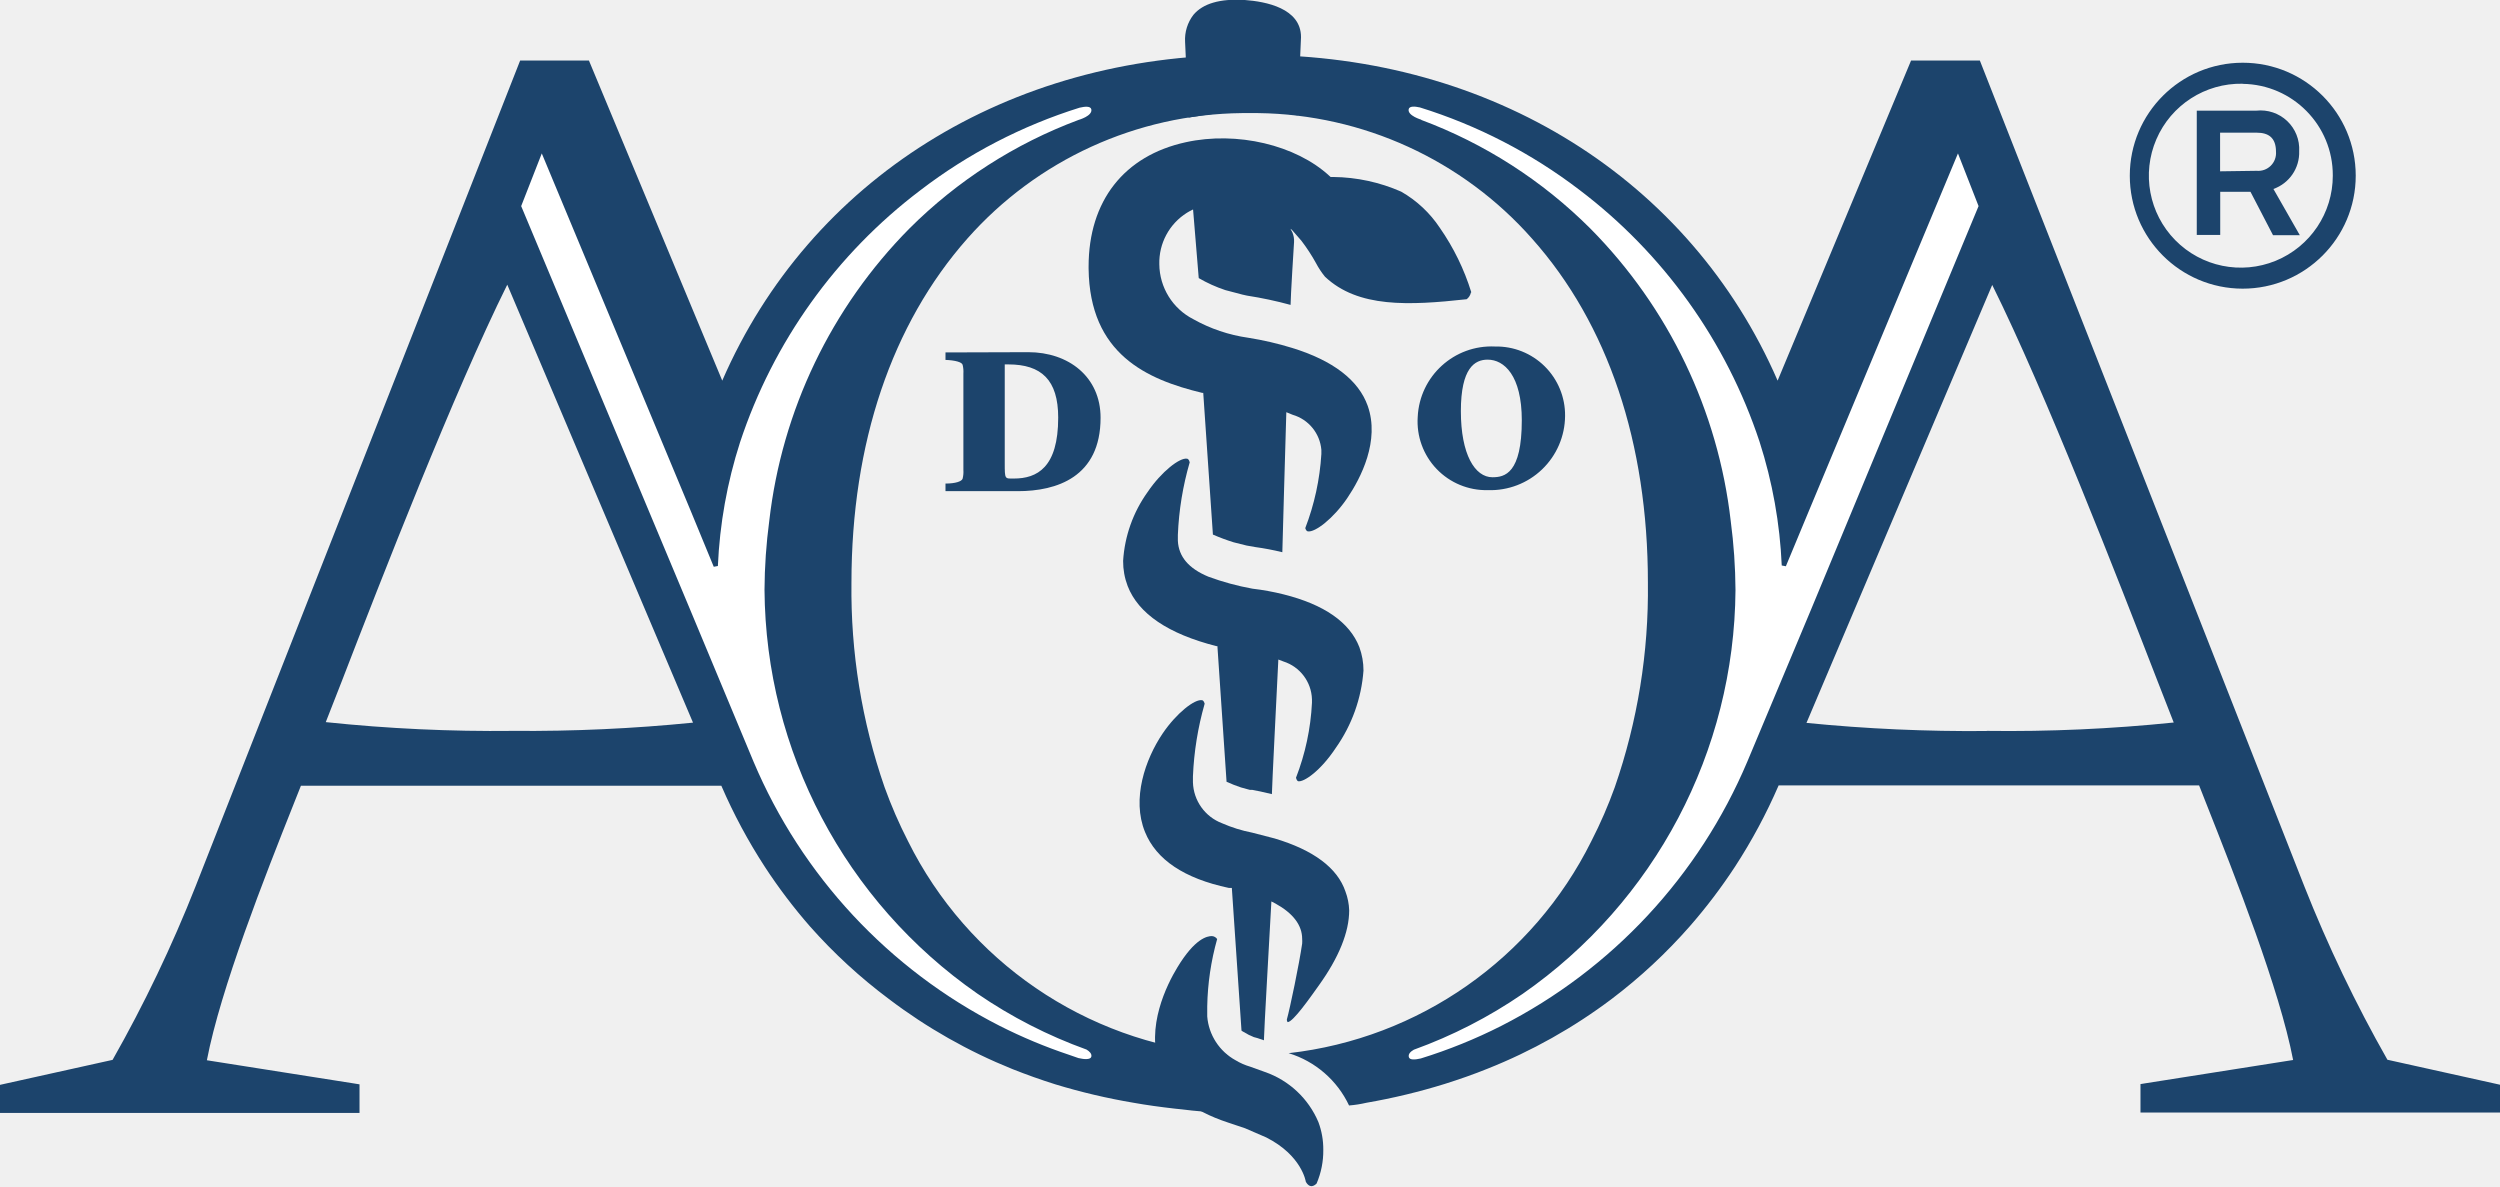
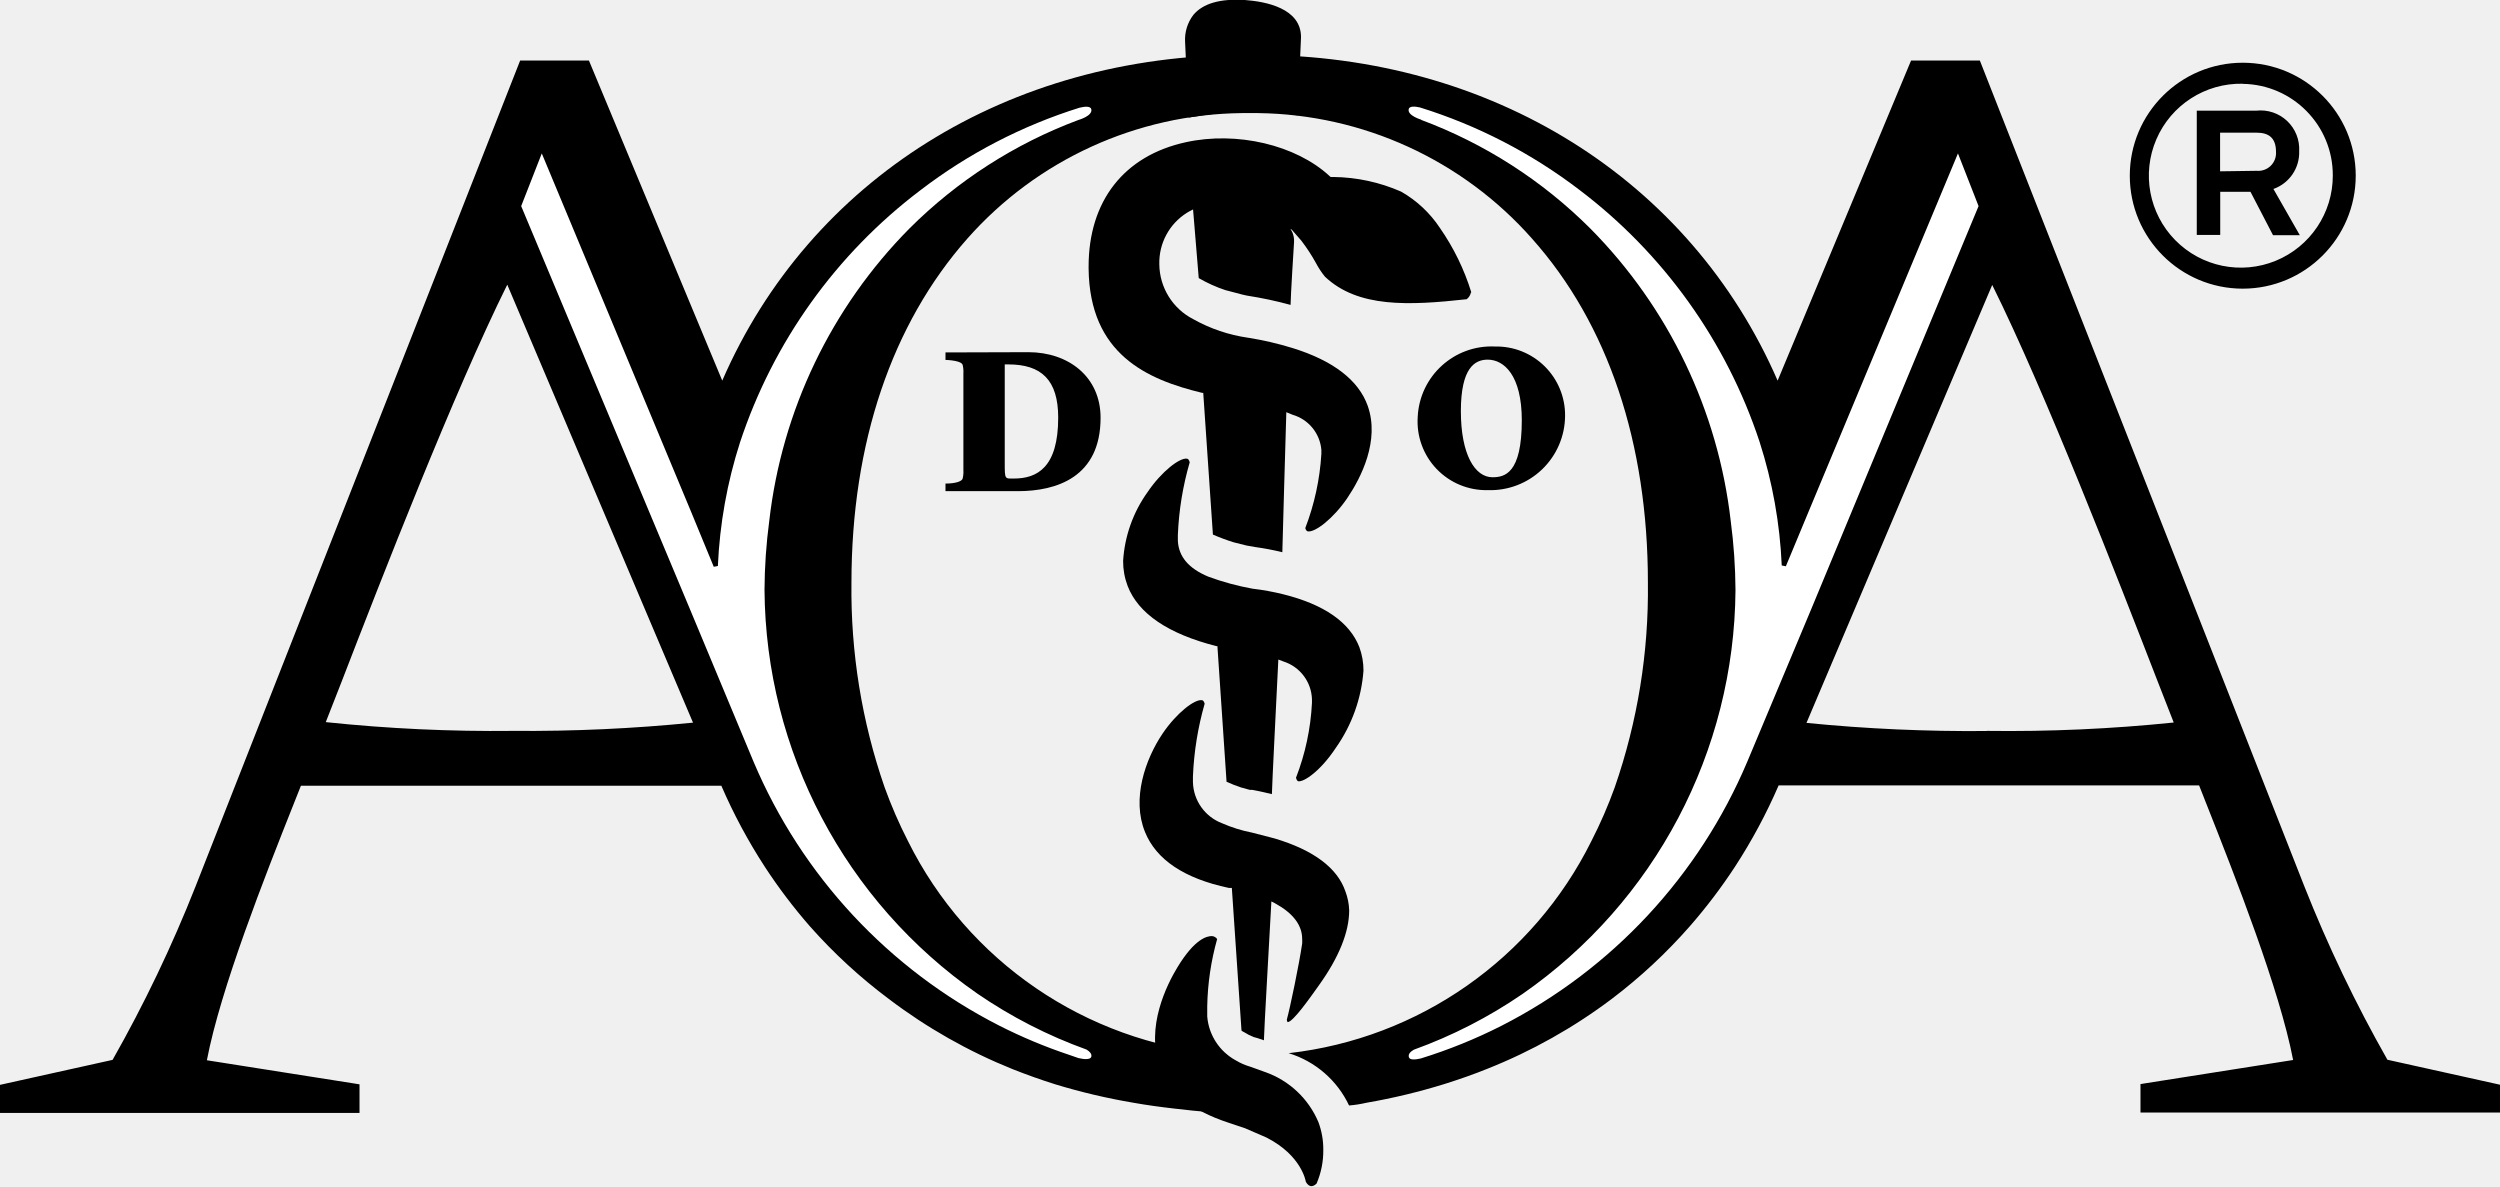
<svg xmlns="http://www.w3.org/2000/svg" data-name="aoaLogo" viewBox="0 0 194.08 92.08">
  <path d="M109.29 80.78c3.18-1.43 6.54-2.8 9.78-5.35 6.88-5.43 11.84-14.32 13.7-21.43a37.09 37.09 0 0 0 .69-13.51A42.17 42.17 0 0 0 128.72 26a39.62 39.62 0 0 0-10-11.46c-5.24-3.78-10.66-5.23-11.45-5.9-1.39-1.19 4.73-2.86 15.87 5.09a40.19 40.19 0 0 1 11.89 14 44.7 44.7 0 0 1 4.06 12.12l12.94-30.3 2.37 6.79-17.12 42a52.73 52.73 0 0 1-6.79 11.33c-3.67 4.61-8.47 9-12.87 11-9.88 4.46-10.62 1.13-8.33.11zM49.83 40.73c-4.76-11.51-6.61-14.82-10.2-24.38l2.52-6.27L55 41s1.6-11.57 8.87-19.81a67.82 67.82 0 0 1 8.6-8.05c3.85-2.88 12.31-6.63 12.9-4.85.42 1.26-3.66 2.1-8.46 5.13a34.65 34.65 0 0 0-5.35 4.43 39.92 39.92 0 0 0-8.1 11.35c-1.57 3.38-2.35 7.59-3.06 11.48-1.27 6.93.72 14.07 1.88 17.61C65 66.52 74 75 74.85 75.59c5.77 4.41 11.94 5.21 10.34 7.09-1.3 1.52-19.81-5.95-26.71-21.5-4.09-9.18-7.36-17.32-8.65-20.45z" fill="#fff" />
-   <path fill="#1c446c" d="M102.94 85.78zM104.73 85.82a9.18 9.18 0 0 0 1.35-.21 48.42 48.42 0 0 0 6.07-1.46c1.14-.36 2.26-.75 3.32-1.18a41.54 41.54 0 0 0 9.65-5.42 40.91 40.91 0 0 0 6.07-5.65 42.06 42.06 0 0 0 3.51-4.63 42.57 42.57 0 0 0 3.38-6.3h32.64l.52 1.32c2.3 5.81 5.72 14.49 6.78 20l-11.42 1.8-.43.07v2.21h27.91v-2.16l-.4-.09-8.34-1.85a106.59 106.59 0 0 1-6.46-13.49L153.7 4.7h-5.34L138 29.55c-6.79-15.62-22.19-25.29-40.53-25.29h-.86c-18.35 0-33.75 9.67-40.54 25.29L45.72 4.7h-5.34L15.19 68.79a106.57 106.57 0 0 1-6.45 13.49L.4 84.13l-.4.09v2.18h27.91v-2.22l-.43-.07-11.42-1.8c1.06-5.54 4.48-14.22 6.78-20l.52-1.31H56a42.35 42.35 0 0 0 3.38 6.3 41.58 41.58 0 0 0 3.51 4.63A40.8 40.8 0 0 0 69 77.55 41.57 41.57 0 0 0 78.61 83c1.06.42 2.17.82 3.32 1.18A48.4 48.4 0 0 0 88 85.61c1 .18 2.1.33 3.24.46l.49.05a33.37 33.37 0 0 0 6.51.2l-3-4.45-.62-.05A30 30 0 0 1 70.49 65.3a35.8 35.8 0 0 1-1.82-4.19 46.74 46.74 0 0 1-2.57-15.87c0-10.84 3.13-20.08 9-26.72a28.86 28.86 0 0 1 21.3-9.74h1.27a28.86 28.86 0 0 1 21.26 9.74c5.92 6.64 9 15.88 9 26.72a46.64 46.64 0 0 1-2.57 15.87 35.16 35.16 0 0 1-1.82 4.19 30 30 0 0 1-23.5 16.46 7.66 7.66 0 0 1 4.69 4.06zM39.84 56.74a125.45 125.45 0 0 1-14.55-.68l1.23-3.14c3.09-8 8.74-22.52 12.86-30.82l14.42 34a129.7 129.7 0 0 1-13.96.64zM83.73 9.31a36.76 36.76 0 0 0-13.13 8.43 38.49 38.49 0 0 0-10.88 22.69 42.38 42.38 0 0 0-.37 5.36 38.51 38.51 0 0 0 16.53 31.35 37.33 37.33 0 0 0 8.47 4.34c.23.14.43.33.37.56s-.55.21-1 .1l-.72-.25a40 40 0 0 1-5.41-2.26 40.85 40.85 0 0 1-19.1-20.52l-4.92-11.8L40.46 16l1.6-4.09 11.57 27.77L55.41 44l.32-.06a36.59 36.59 0 0 1 1.72-9.6 40.46 40.46 0 0 1 14-19.57 39.93 39.93 0 0 1 12.36-6.41c.42-.1.85-.13.91.12.12.52-.99.83-.99.83zm51.92 49.81a40.88 40.88 0 0 1-19.1 20.52 39.86 39.86 0 0 1-6.25 2.53c-.43.1-.87.14-.93-.11s.15-.43.39-.57a37.37 37.37 0 0 0 8.44-4.33 38.51 38.51 0 0 0 16.53-31.35 42.82 42.82 0 0 0-.37-5.36 38.51 38.51 0 0 0-10.88-22.69 36.73 36.73 0 0 0-13.17-8.46h.05s-1.12-.32-1-.83c.06-.24.46-.22.87-.13a39.9 39.9 0 0 1 12.37 6.39 40.45 40.45 0 0 1 14 19.57 36.57 36.57 0 0 1 1.72 9.6l.32.06 1.78-4.28L152 11.91l1.6 4.09-13 31.31zm18.59-2.37a129.66 129.66 0 0 1-14-.63l14.42-34c4.12 8.3 9.77 22.85 12.86 30.82l1.23 3.15a125.44 125.44 0 0 1-14.52.65z" />
-   <path d="M79.83 27.34c3.12 0 5.61 1.91 5.61 5.09 0 4.62-3.42 5.7-6.42 5.7H73.4v-.59c.75 0 1.26-.16 1.33-.38a2.14 2.14 0 0 0 .06-.67V29a2.21 2.21 0 0 0-.06-.68c-.06-.21-.58-.35-1.33-.38v-.58zM78 35.9c0 1.34 0 1.25.71 1.25 1.8 0 3.44-.85 3.44-4.73 0-2.93-1.31-4.13-3.87-4.13H78zM110.06 32.36a5.74 5.74 0 0 1 6-5.46 5.33 5.33 0 0 1 5.44 5.39 5.8 5.8 0 0 1-6 5.76 5.33 5.33 0 0 1-5.44-5.69zm8.08.27c0-3.48-1.37-4.71-2.65-4.71-1 0-2.08.64-2.08 4s1.09 5.13 2.45 5.13c.95 0 2.28-.28 2.28-4.43z" fill="#1c446c" />
-   <path d="M102.21 91.88a6.46 6.46 0 0 0 .52-2.62 6 6 0 0 0-.38-2.15 7 7 0 0 0-4.15-3.89l-1.14-.41a4.83 4.83 0 0 1-1.14-.5 4.27 4.27 0 0 1-2.2-3.4v-.79a20.64 20.64 0 0 1 .77-5.22.53.53 0 0 0-.41-.23c-.35 0-1.31.16-2.69 2.45-.78 1.29-2.48 4.62-1.34 7.69.73 2 2.5 3.42 5.27 4.33l1.34.45 1.64.71c2.77 1.4 3.07 3.43 3.07 3.43s.3.68.84.15z" fill="#1c446c" style="isolation:isolate" />
-   <path d="M104.45 69.21c-.62-1.83-2.48-3.22-5.5-4.12l-1.74-.45a11.11 11.11 0 0 1-2.34-.73 3.51 3.51 0 0 1-2.26-3.18v-.46a24.18 24.18 0 0 1 .91-5.64c-.06-.22-.15-.26-.19-.27-.57-.12-2 1-3.07 2.58-1.35 2-2.42 5.08-1.37 7.65.87 2.15 3.05 3.61 6.5 4.34h.24c.18 2.65.74 10.86.75 11.08l.09.06.48.27.38.17.29.08.5.17c0-.55.46-8.52.58-10.78l.31.16c1.38.76 2.08 1.69 2.08 2.75a2.46 2.46 0 0 1 0 .36c-.23 1.59-.94 5-1.19 5.9 0 .11.05.19.06.2.42 0 1.76-1.92 2.41-2.83 1.58-2.2 2.37-4.17 2.37-5.85a4.57 4.57 0 0 0-.29-1.46z" fill="#1c446c" style="isolation:isolate" />
-   <path d="M105.53 50.24c-.75-1.93-2.73-3.31-5.89-4.1a19 19 0 0 0-2.41-.44 20.5 20.5 0 0 1-3.42-.93c-1.54-.64-2.31-1.56-2.37-2.79v-.46a23.61 23.61 0 0 1 .92-5.63c-.06-.24-.16-.27-.2-.28-.56-.11-2 1-3.07 2.59a10.25 10.25 0 0 0-1.9 5.34 5.41 5.41 0 0 0 .35 1.95c.83 2.15 3.15 3.72 6.89 4.67h.08c.17 2.48.7 10.27.71 10.53a11 11 0 0 0 1.12.44l.69.19h.19l.61.12.91.21c0-.5.39-8.16.5-10.45l.39.15a3.18 3.18 0 0 1 2.22 2.93v.29a18.61 18.61 0 0 1-1.24 5.81c.06.22.14.26.17.27.44.08 1.73-.79 2.92-2.59a11.92 11.92 0 0 0 2.15-6 5.26 5.26 0 0 0-.32-1.82z" fill="#1c446c" style="isolation:isolate" />
-   <path d="M114.22 22.69a18.14 18.14 0 0 0-2.44-5 8.91 8.91 0 0 0-3-2.81 13.43 13.43 0 0 0-5.26-1.14h-.22l-.08-.07c-2.61-2.42-7.2-3.5-11.16-2.63-4.81 1.05-7.55 4.57-7.55 9.66v.16c.08 6.63 4.51 8.6 8.82 9.64h.08c.17 2.56.73 10.74.75 11a15.61 15.61 0 0 0 1.61.6l1 .25.68.12a20.43 20.43 0 0 1 2.1.4c0-.54.25-8.52.31-10.87l.49.2a3.11 3.11 0 0 1 2.23 2.72v.33a19.27 19.27 0 0 1-1.25 5.75c.06.19.14.24.19.25.56.11 2-1 3.07-2.58s2.54-4.46 1.59-7.16c-.71-2-2.69-3.52-5.87-4.5a24.7 24.7 0 0 0-3.41-.79 12.22 12.22 0 0 1-4.26-1.44A4.84 4.84 0 0 1 90 20.52a4.58 4.58 0 0 1 2.14-4 4.93 4.93 0 0 1 .48-.26c.12 1.4.42 5.1.44 5.33a11 11 0 0 0 2.06.93l1.33.35.36.08a30.27 30.27 0 0 1 3.38.72c0-.56.26-4.77.27-4.88a1.68 1.68 0 0 0-.13-.75l-.15-.28.11.08.74.85a13.88 13.88 0 0 1 1.13 1.73 6.35 6.35 0 0 0 .7 1.06c2.57 2.43 6.51 2.24 11 1.75a.88.88 0 0 0 .33-.52.23.23 0 0 0 .03-.02zM96.27 8.66a20.05 20.05 0 0 1 4.47.3l.26-6.08C101 .64 98.27.12 96.64 0c-1.92-.12-3.26.27-4 1.16A3.16 3.16 0 0 0 92 3.24s.24 5.3.27 5.89a34.13 34.13 0 0 1 4-.47z" fill="#1c446c" style="isolation:isolate" />
-   <path d="M174.1 22.41a8.77 8.77 0 1 1 8.78-8.78 8.78 8.78 0 0 1-8.78 8.78zm0-15.91a7.14 7.14 0 1 0 7 7.13 7.09 7.09 0 0 0-7-7.12zm4.44 11.76h-2.08l-1.75-3.37h-2.35v3.35h-1.82V8.59h4.63a3 3 0 0 1 3.32 3.15 3 3 0 0 1-2 2.93zm-3.35-5a1.38 1.38 0 0 0 1.5-1.48c0-1.09-.58-1.48-1.5-1.48h-2.84v3z" fill="#1c446c" />
+   <path d="M102.94 85.78zM104.73 85.82a9.18 9.18 0 0 0 1.35-.21 48.42 48.42 0 0 0 6.07-1.46c1.14-.36 2.26-.75 3.32-1.18a41.54 41.54 0 0 0 9.65-5.42 40.91 40.91 0 0 0 6.07-5.65 42.06 42.06 0 0 0 3.51-4.63 42.57 42.57 0 0 0 3.38-6.3h32.64l.52 1.32c2.3 5.81 5.72 14.49 6.78 20l-11.42 1.8-.43.07v2.21h27.91v-2.16l-.4-.09-8.34-1.85a106.59 106.59 0 0 1-6.46-13.49L153.7 4.7h-5.34L138 29.55c-6.79-15.62-22.19-25.29-40.53-25.29h-.86c-18.35 0-33.75 9.67-40.54 25.29L45.72 4.7h-5.34L15.19 68.79a106.57 106.57 0 0 1-6.45 13.49L.4 84.13l-.4.09v2.18h27.91v-2.22l-.43-.07-11.42-1.8c1.06-5.54 4.48-14.22 6.78-20l.52-1.31H56a42.35 42.35 0 0 0 3.38 6.3 41.58 41.58 0 0 0 3.51 4.63A40.8 40.8 0 0 0 69 77.55 41.57 41.57 0 0 0 78.61 83c1.06.42 2.17.82 3.32 1.18A48.4 48.4 0 0 0 88 85.61c1 .18 2.1.33 3.24.46l.49.05a33.37 33.37 0 0 0 6.51.2l-3-4.45-.62-.05A30 30 0 0 1 70.49 65.3a35.8 35.8 0 0 1-1.82-4.19 46.74 46.74 0 0 1-2.57-15.87c0-10.84 3.13-20.08 9-26.72a28.86 28.86 0 0 1 21.3-9.74h1.27a28.86 28.86 0 0 1 21.26 9.74c5.92 6.64 9 15.88 9 26.72a46.64 46.64 0 0 1-2.57 15.87 35.16 35.16 0 0 1-1.82 4.19 30 30 0 0 1-23.5 16.46 7.66 7.66 0 0 1 4.69 4.06zM39.84 56.74a125.45 125.45 0 0 1-14.55-.68l1.23-3.14c3.09-8 8.74-22.52 12.86-30.82l14.42 34a129.7 129.7 0 0 1-13.96.64zM83.73 9.31a36.76 36.76 0 0 0-13.13 8.43 38.49 38.49 0 0 0-10.88 22.69 42.38 42.38 0 0 0-.37 5.36 38.51 38.51 0 0 0 16.53 31.35 37.33 37.33 0 0 0 8.47 4.34c.23.14.43.33.37.56s-.55.21-1 .1l-.72-.25a40 40 0 0 1-5.41-2.26 40.85 40.85 0 0 1-19.1-20.52l-4.92-11.8L40.46 16l1.6-4.09 11.57 27.77L55.41 44l.32-.06a36.59 36.59 0 0 1 1.72-9.6 40.46 40.46 0 0 1 14-19.57 39.93 39.93 0 0 1 12.36-6.41c.42-.1.85-.13.91.12.12.52-.99.83-.99.83zm51.92 49.81a40.88 40.88 0 0 1-19.1 20.52 39.86 39.86 0 0 1-6.25 2.53c-.43.1-.87.14-.93-.11s.15-.43.39-.57a37.37 37.37 0 0 0 8.44-4.33 38.51 38.51 0 0 0 16.53-31.35 42.82 42.82 0 0 0-.37-5.36 38.51 38.51 0 0 0-10.88-22.69 36.73 36.73 0 0 0-13.17-8.46h.05s-1.12-.32-1-.83c.06-.24.46-.22.87-.13a39.9 39.9 0 0 1 12.37 6.39 40.45 40.45 0 0 1 14 19.57 36.57 36.57 0 0 1 1.72 9.6l.32.06 1.78-4.28L152 11.91l1.6 4.09-13 31.31zm18.59-2.37a129.66 129.66 0 0 1-14-.63l14.42-34c4.12 8.3 9.77 22.85 12.86 30.82l1.23 3.15a125.44 125.44 0 0 1-14.52.65z" />
+   <path d="M79.83 27.34c3.12 0 5.61 1.91 5.61 5.09 0 4.62-3.42 5.7-6.42 5.7H73.4v-.59c.75 0 1.26-.16 1.33-.38a2.14 2.14 0 0 0 .06-.67V29a2.21 2.21 0 0 0-.06-.68c-.06-.21-.58-.35-1.33-.38v-.58zM78 35.9c0 1.34 0 1.25.71 1.25 1.8 0 3.44-.85 3.44-4.73 0-2.93-1.31-4.13-3.87-4.13H78zM110.06 32.36a5.74 5.74 0 0 1 6-5.46 5.33 5.33 0 0 1 5.44 5.39 5.8 5.8 0 0 1-6 5.76 5.33 5.33 0 0 1-5.44-5.69zm8.08.27c0-3.48-1.37-4.71-2.65-4.71-1 0-2.08.64-2.08 4s1.09 5.13 2.45 5.13c.95 0 2.28-.28 2.28-4.43zM102.21 91.88a6.46 6.46 0 0 0 .52-2.62 6 6 0 0 0-.38-2.15 7 7 0 0 0-4.15-3.89l-1.14-.41a4.83 4.83 0 0 1-1.14-.5 4.27 4.27 0 0 1-2.2-3.4v-.79a20.64 20.64 0 0 1 .77-5.22.53.53 0 0 0-.41-.23c-.35 0-1.31.16-2.69 2.45-.78 1.29-2.48 4.62-1.34 7.69.73 2 2.5 3.42 5.27 4.33l1.34.45 1.64.71c2.77 1.4 3.07 3.43 3.07 3.43s.3.68.84.15z" />
+   <path d="M104.45 69.21c-.62-1.83-2.48-3.22-5.5-4.12l-1.74-.45a11.11 11.11 0 0 1-2.34-.73 3.51 3.51 0 0 1-2.26-3.18v-.46a24.18 24.18 0 0 1 .91-5.64c-.06-.22-.15-.26-.19-.27-.57-.12-2 1-3.07 2.58-1.35 2-2.42 5.08-1.37 7.65.87 2.15 3.05 3.61 6.5 4.34h.24c.18 2.65.74 10.86.75 11.08l.09.06.48.27.38.17.29.08.5.17c0-.55.46-8.52.58-10.78l.31.16c1.38.76 2.08 1.69 2.08 2.75a2.46 2.46 0 0 1 0 .36c-.23 1.59-.94 5-1.19 5.9 0 .11.05.19.06.2.42 0 1.76-1.92 2.41-2.83 1.58-2.2 2.37-4.17 2.37-5.85a4.57 4.57 0 0 0-.29-1.46z" />
+   <path d="M105.53 50.24c-.75-1.93-2.73-3.31-5.89-4.1a19 19 0 0 0-2.41-.44 20.5 20.5 0 0 1-3.42-.93c-1.54-.64-2.31-1.56-2.37-2.79v-.46a23.61 23.61 0 0 1 .92-5.63c-.06-.24-.16-.27-.2-.28-.56-.11-2 1-3.07 2.59a10.25 10.25 0 0 0-1.9 5.34 5.41 5.41 0 0 0 .35 1.95c.83 2.15 3.15 3.72 6.89 4.67h.08c.17 2.48.7 10.27.71 10.53a11 11 0 0 0 1.12.44l.69.19h.19l.61.12.91.21c0-.5.39-8.16.5-10.45l.39.15a3.18 3.18 0 0 1 2.22 2.93v.29a18.61 18.61 0 0 1-1.24 5.81c.06.22.14.26.17.27.44.08 1.73-.79 2.92-2.59a11.92 11.92 0 0 0 2.15-6 5.26 5.26 0 0 0-.32-1.82z" />
+   <path d="M114.22 22.69a18.14 18.14 0 0 0-2.44-5 8.91 8.91 0 0 0-3-2.81 13.43 13.43 0 0 0-5.26-1.14h-.22l-.08-.07c-2.61-2.42-7.2-3.5-11.16-2.63-4.81 1.05-7.55 4.57-7.55 9.66v.16c.08 6.63 4.51 8.6 8.82 9.64h.08c.17 2.56.73 10.74.75 11a15.61 15.61 0 0 0 1.61.6l1 .25.68.12a20.43 20.43 0 0 1 2.1.4c0-.54.25-8.52.31-10.87l.49.2a3.11 3.11 0 0 1 2.23 2.72v.33a19.27 19.27 0 0 1-1.25 5.75c.06.19.14.24.19.25.56.11 2-1 3.07-2.58s2.54-4.46 1.59-7.16c-.71-2-2.69-3.52-5.87-4.5a24.7 24.7 0 0 0-3.41-.79 12.22 12.22 0 0 1-4.26-1.44A4.84 4.84 0 0 1 90 20.52a4.58 4.58 0 0 1 2.14-4 4.93 4.93 0 0 1 .48-.26c.12 1.4.42 5.1.44 5.33a11 11 0 0 0 2.06.93l1.33.35.36.08a30.27 30.27 0 0 1 3.38.72c0-.56.26-4.77.27-4.88a1.68 1.68 0 0 0-.13-.75l-.15-.28.11.08.74.85a13.88 13.88 0 0 1 1.13 1.73 6.35 6.35 0 0 0 .7 1.06c2.57 2.43 6.51 2.24 11 1.75a.88.88 0 0 0 .33-.52.23.23 0 0 0 .03-.02zM96.27 8.66a20.05 20.05 0 0 1 4.47.3l.26-6.08C101 .64 98.27.12 96.64 0c-1.92-.12-3.26.27-4 1.16A3.16 3.16 0 0 0 92 3.24s.24 5.3.27 5.89a34.13 34.13 0 0 1 4-.47zM174.1 22.41a8.77 8.77 0 1 1 8.78-8.78 8.78 8.78 0 0 1-8.78 8.78zm0-15.91a7.14 7.14 0 1 0 7 7.13 7.09 7.09 0 0 0-7-7.12zm4.44 11.76h-2.08l-1.75-3.37h-2.35v3.35h-1.82V8.59h4.63a3 3 0 0 1 3.32 3.15 3 3 0 0 1-2 2.93zm-3.35-5a1.38 1.38 0 0 0 1.5-1.48c0-1.09-.58-1.48-1.5-1.48h-2.84v3z" />
</svg>
